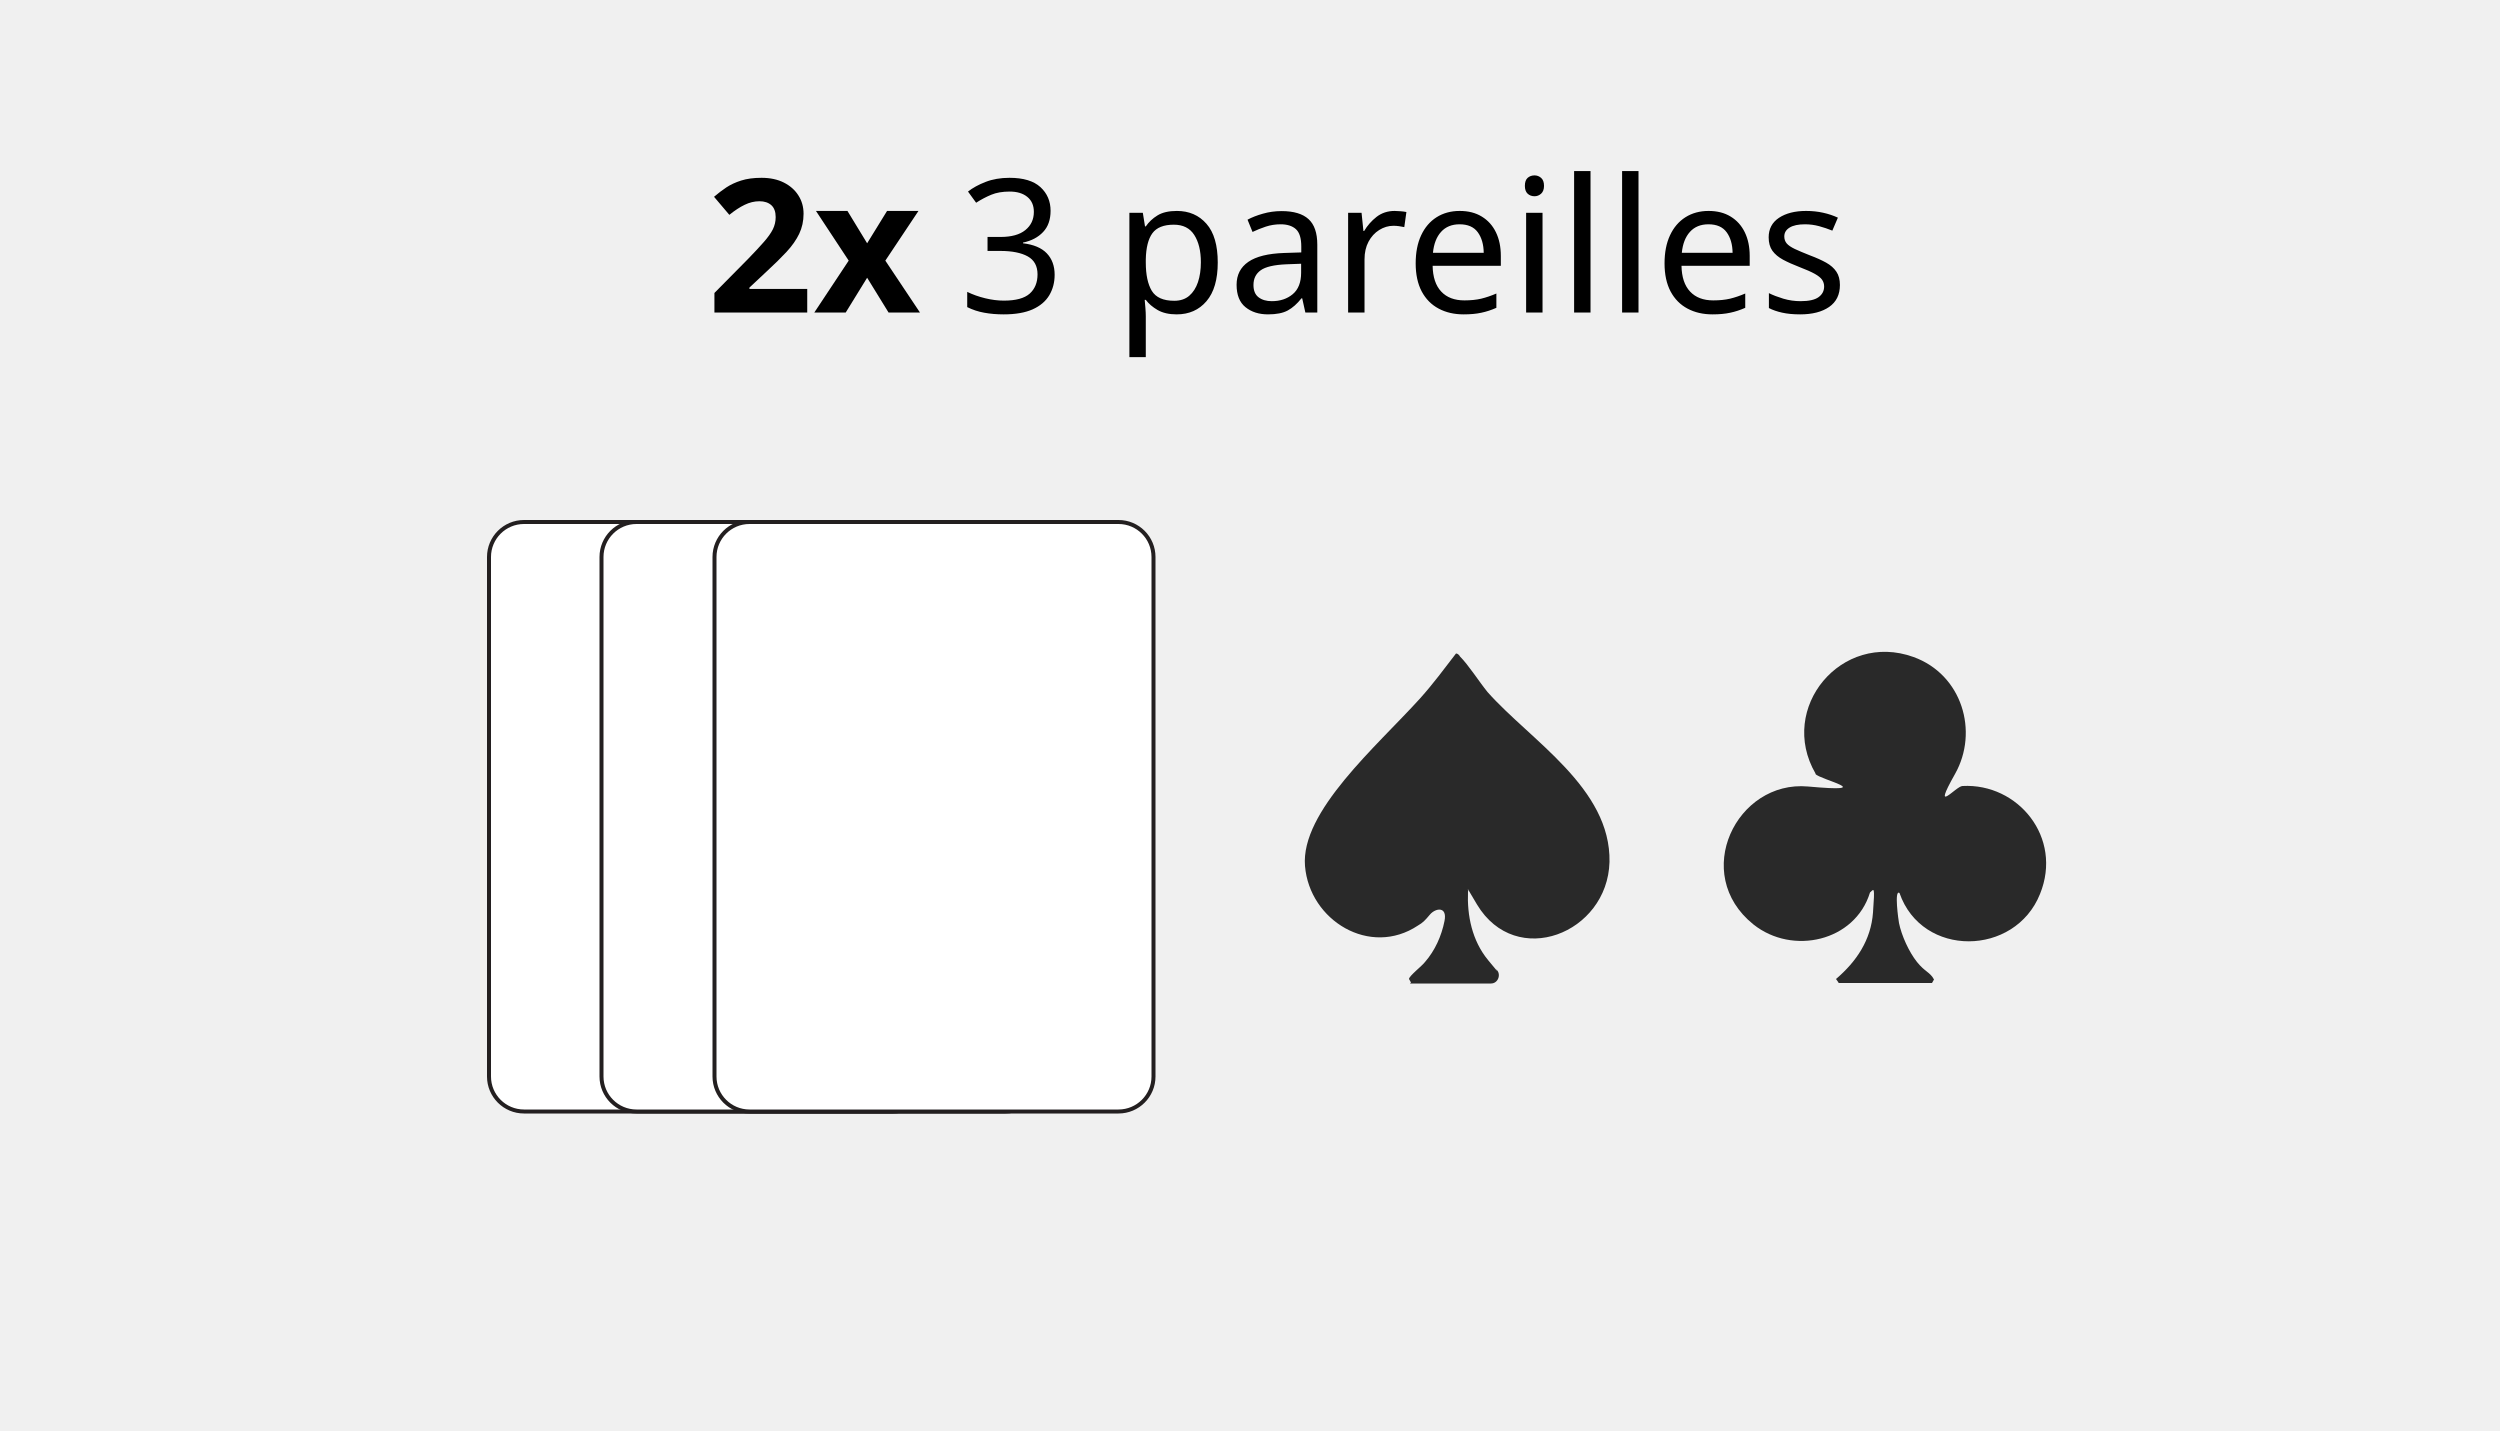
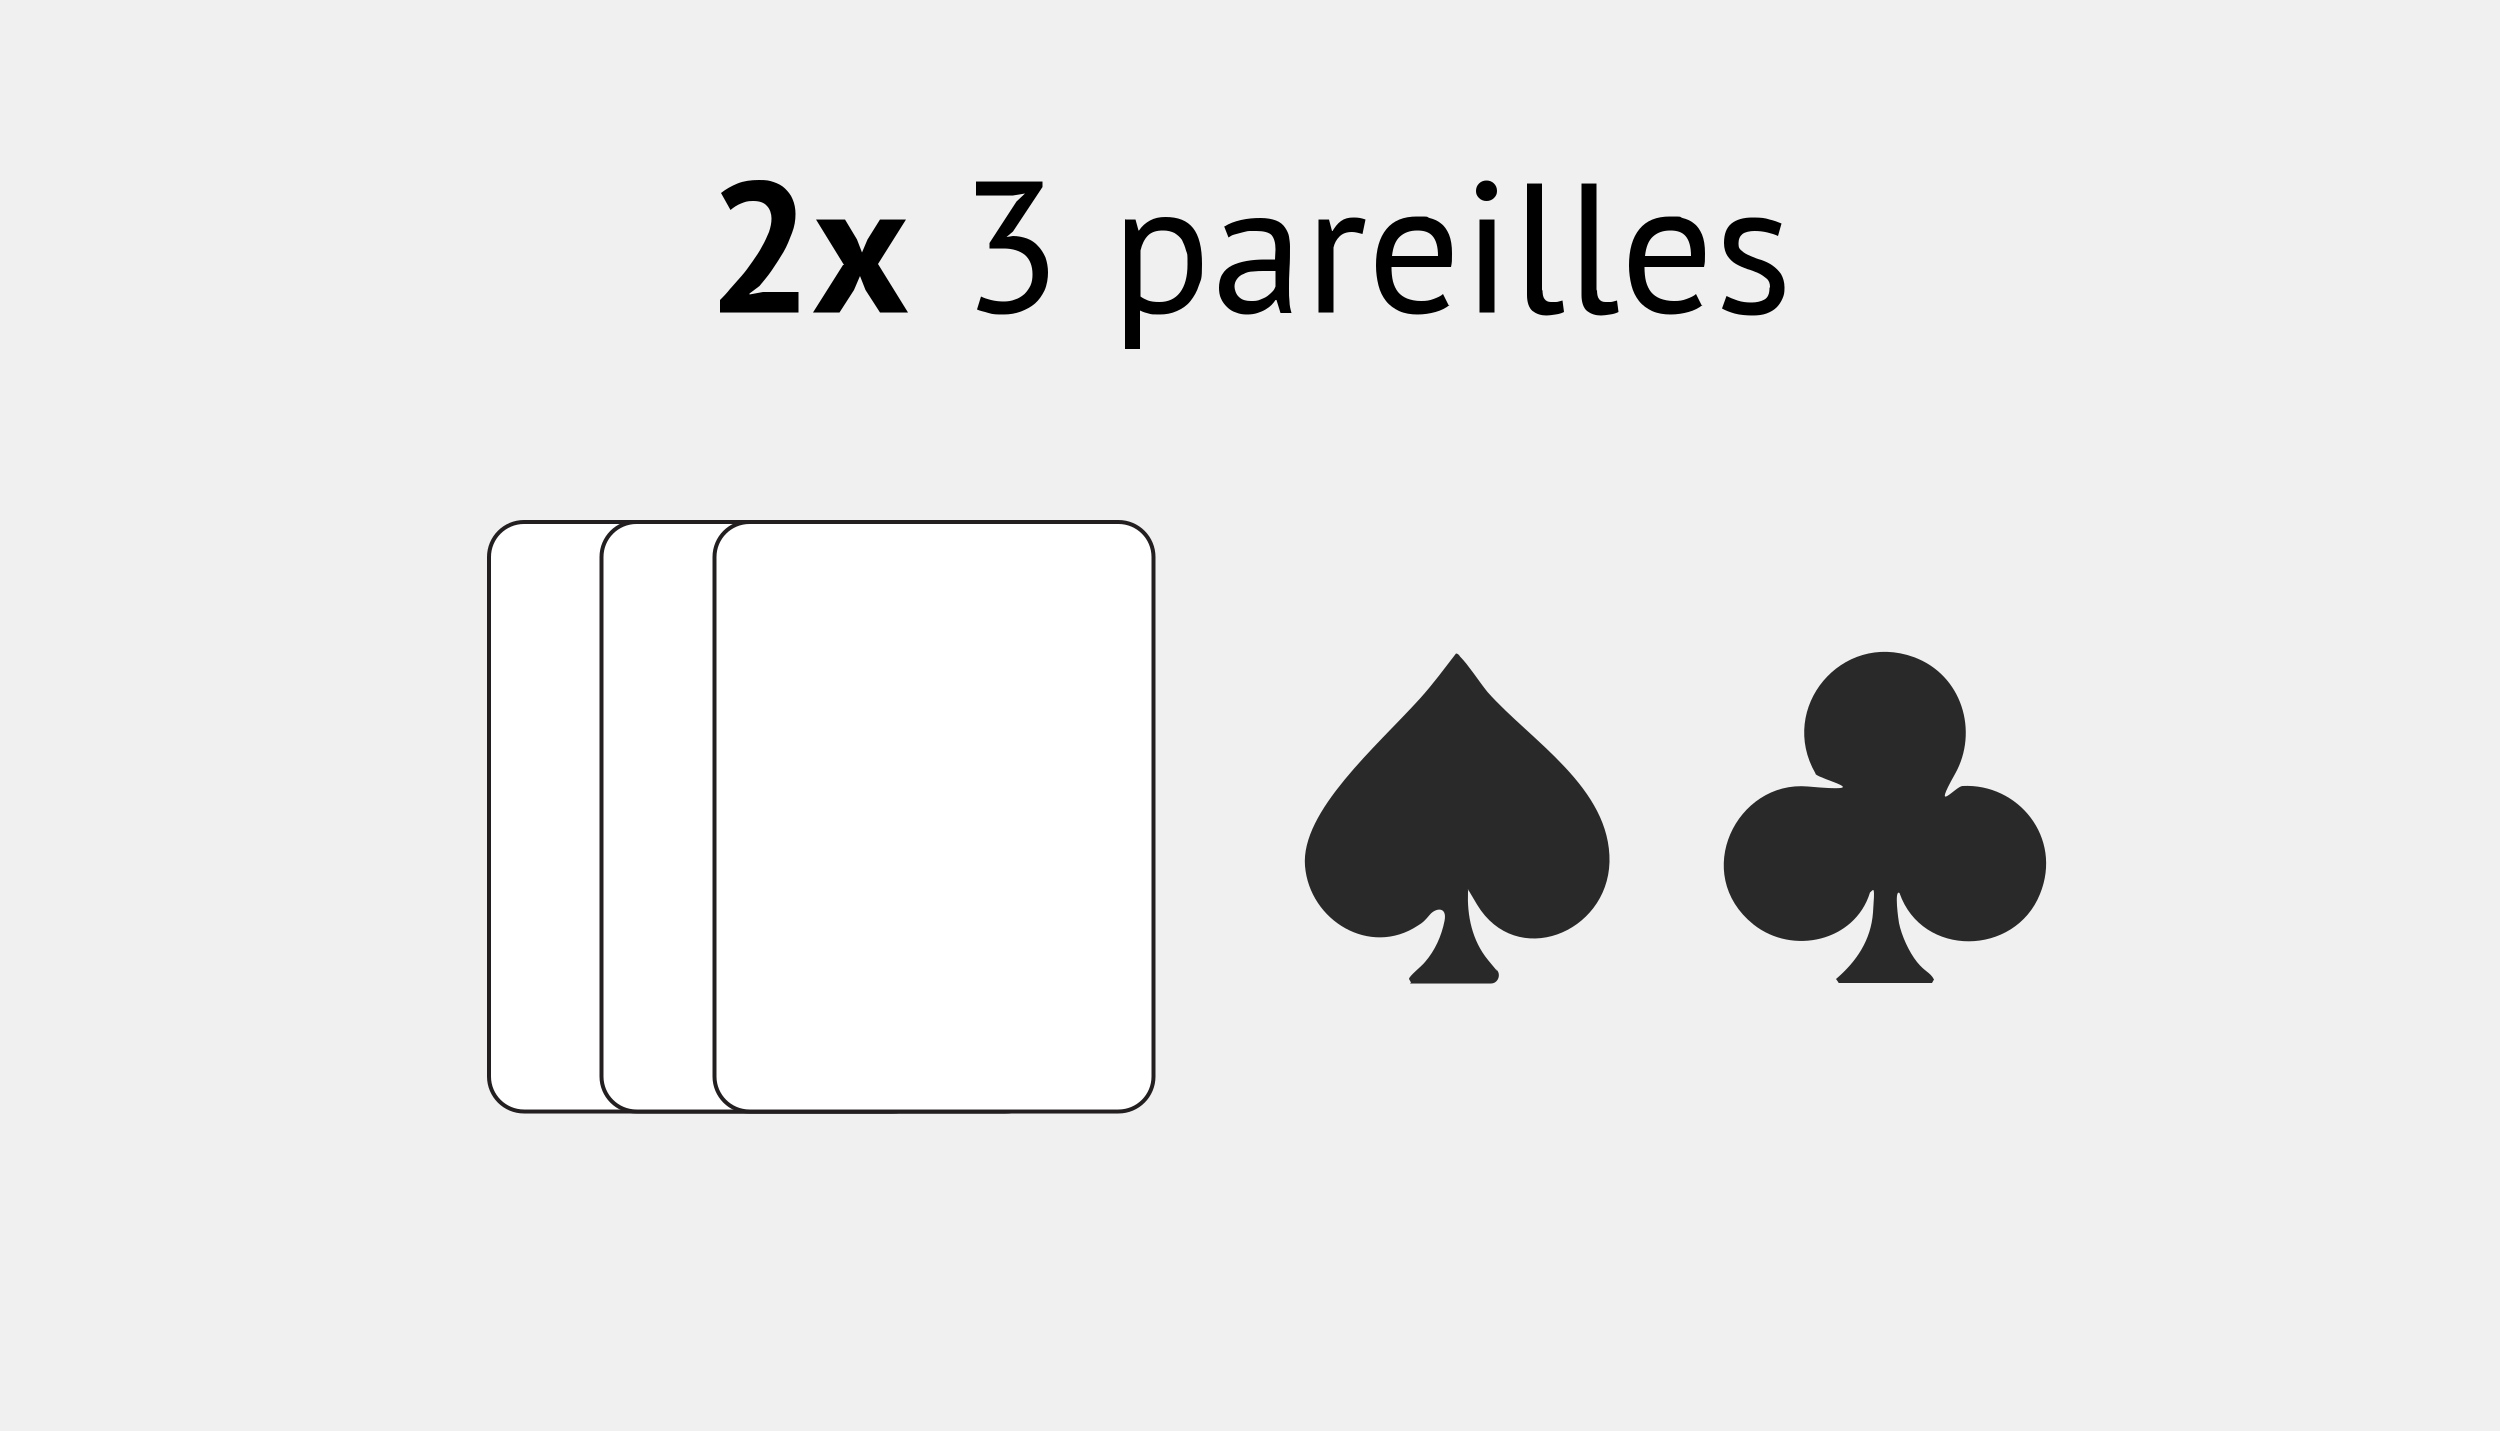
<svg xmlns="http://www.w3.org/2000/svg" id="Layer_1" version="1.1" viewBox="0 0 500 286.1">
  <g>
    <path d="M367.7,196.5l-.5-.7c4.1-3.5,7-7.8,7.4-13.3s.2-4.7-.6-4c-3,9.8-15.5,12.6-23.3,6.4-12.6-10.1-3.4-28.9,10.9-27.6s2.3-1.4,1.5-2.5h0s0,0,0-.1c-7.6-13.1,5.2-28.5,19.6-23.3,9.7,3.5,13.1,14.9,8.3,23.4s.2,2.4,1.5,2.4c11.1-.6,20.1,10.3,15.5,21.6-5,12.5-23.6,12.8-28.1-.2-1.1-.8-.2,5.5-.1,6,.5,2.5,2,5.8,3.6,7.8s2.6,2,3.4,3.5l-.4.7h-18.7Z" style="fill: #292929;" />
    <path d="M282.2,196.5l-.4-.7c0-.6,2.6-2.6,3.2-3.4,2-2.3,3.3-5.2,3.9-8.2s-1.8-2.6-2.9-1.3-1.4,1.6-2.4,2.2c-9.6,6.4-21.7-1-22.6-11.9s14.3-23.9,23-33.5c2.6-2.9,4.9-6,7.2-9,.4,0,.7.4.8.6,1.7,1.7,3.8,5,5.5,7.1,8.6,9.7,24.7,19.2,24.4,34-.4,14.3-18.7,21.5-26.5,8.5-7.8-13-1.2-3.2-1.8-2.6-.2,4.8.8,9.8,4,13.7s1.3,1.5,1.7,1.9c1,1,.3,2.8-1.1,2.8h-16.4.2Z" style="fill: #292929;" />
  </g>
  <g style="isolation: isolate;">
-     <text transform="translate(141.4 62.5)" style="font-family: PTSans-Bold, 'PT Sans'; font-size: 37.2px; font-weight: 700; isolation: isolate;">
-       <tspan x="0" y="0">2x</tspan>
-     </text>
-     <text transform="translate(182.1 62.5)" style="font-family: PTSans-Regular, 'PT Sans'; font-size: 37.2px; isolation: isolate;">
-       <tspan x="0" y="0" xml:space="preserve"> 3 pareilles</tspan>
-     </text>
+     <g style="isolation: isolate;">
+       <path d="M159.1,42.8c0,1.3-.2,2.5-.7,3.8-.5,1.3-1,2.6-1.7,3.8s-1.5,2.4-2.3,3.6-1.7,2.2-2.5,3.2l-2,1.5v.2l2.7-.5h7.1v4.1h-15.7v-2.5c.6-.6,1.3-1.3,2-2.2.7-.8,1.5-1.7,2.3-2.6.8-.9,1.5-1.9,2.2-2.9s1.4-2,1.9-3c.6-1,1-2,1.4-2.9.3-.9.5-1.8.5-2.7s-.3-1.9-.9-2.5c-.6-.7-1.5-1-2.8-1s-1.6.2-2.4.5c-.8.3-1.5.8-2.1,1.3l-1.9-3.4c1-.8,2.1-1.4,3.3-1.9,1.2-.5,2.7-.7,4.3-.7s2,.1,2.9.4c.9.3,1.7.7,2.3,1.3.6.6,1.2,1.3,1.5,2.1.4.9.6,1.9.6,3Z" />
+       <path d="M168.8,53l-5.6-9.1h5.8l2.4,4,1,2.6,1.1-2.6,2.5-4h5.2l-5.6,8.9,6,9.7h-5.6l-2.9-4.5-1.1-2.8-1.2,2.8-2.9,4.5h-5.3l6-9.5Z" />
+     </g>
+     <g style="isolation: isolate;">
+       <path d="M200.7,60.3c.8,0,1.6-.1,2.3-.4.7-.2,1.3-.6,1.9-1.1.5-.5.9-1.1,1.2-1.7.3-.7.4-1.4.4-2.2,0-1.7-.5-3-1.5-3.9-1-.8-2.4-1.3-4.3-1.3h-2.8v-1.1l5.4-8.3,1.7-1.6-2.4.4h-7.4v-2.8h13.3v1.1l-5.9,8.9-1.3,1.1h0c0,0,1.3-.2,1.3-.2,1,0,1.9.2,2.8.5.8.3,1.6.8,2.2,1.5.6.6,1.1,1.4,1.5,2.3.3.9.5,1.9.5,3s-.2,2.5-.7,3.6c-.5,1-1.1,1.9-1.9,2.6-.8.7-1.8,1.2-2.8,1.6-1.1.4-2.2.6-3.5.6s-2.1,0-3-.3-1.7-.4-2.3-.7l.8-2.6c.6.3,1.2.5,2,.7.8.2,1.7.3,2.6.3Z" />
+       <path d="M225.1,43.9h2l.6,2.2h.1c.6-.9,1.3-1.5,2.2-2,.9-.5,1.9-.7,3.1-.7,2.5,0,4.3.7,5.5,2.2,1.2,1.5,1.8,3.9,1.8,7.2s-.2,3-.6,4.2c-.4,1.3-1,2.3-1.7,3.2-.7.9-1.6,1.5-2.7,2-1.1.5-2.2.7-3.5.7s-1.6,0-2.2-.2c-.5-.1-1.1-.3-1.7-.6v7.7h-3v-26ZM232.6,46.1c-1.3,0-2.3.3-3,1-.7.7-1.2,1.7-1.5,3v9.2c.4.3,1,.6,1.5.8.6.2,1.3.3,2.3.3,1.7,0,3.1-.6,4.1-1.9,1-1.3,1.5-3.2,1.5-5.6s0-1.9-.3-2.8c-.2-.8-.5-1.5-.8-2.1-.4-.6-.9-1-1.5-1.4-.6-.3-1.4-.5-2.2-.5Z" />
+       <path d="M244.9,45.3c.9-.6,2-1,3.3-1.3,1.3-.3,2.6-.4,3.9-.4s2.3.2,3.1.5c.8.3,1.4.8,1.8,1.4.4.6.7,1.2.8,1.8.1.7.2,1.3.2,2,0,1.5,0,2.9-.1,4.4s-.1,2.8-.1,4,0,1.8.1,2.6c0,.8.2,1.6.4,2.3h-2.2l-.8-2.6h-.2c-.2.3-.5.7-.8,1s-.7.6-1.2.9c-.5.3-1,.5-1.6.7s-1.3.3-2.1.3-1.5-.1-2.2-.4c-.7-.2-1.3-.6-1.8-1.1-.5-.5-.9-1-1.2-1.7-.3-.6-.4-1.4-.4-2.2s.2-2,.7-2.7c.4-.7,1.1-1.3,1.9-1.7.8-.4,1.8-.7,2.9-.9,1.1-.2,2.4-.3,3.7-.3h1c.3,0,.7,0,1,0,0-.7.1-1.4.1-2,0-1.4-.3-2.3-.8-2.9-.5-.5-1.5-.8-3-.8s-.9,0-1.4,0c-.5,0-1,.2-1.5.3-.5.1-1,.3-1.5.4s-.9.4-1.2.6l-.9-2.3ZM250.2,60.2c.7,0,1.3,0,1.9-.3.5-.2,1-.4,1.4-.7.4-.3.7-.6,1-.9.3-.3.5-.7.6-1v-3.1c-.3,0-.7,0-1.1,0-.4,0-.7,0-1.1,0-.8,0-1.5,0-2.3.1-.7,0-1.4.2-1.9.5-.6.2-1,.6-1.3,1s-.5.9-.5,1.5.3,1.6.9,2.1c.6.6,1.4.8,2.4.8Z" />
+       <path d="M272.5,46.8c-.7-.2-1.5-.4-2.1-.4-1.1,0-1.9.3-2.5.9-.6.6-1,1.3-1.2,2.2v13h-3v-18.6h2.1l.6,2.3h.1c.5-.8,1-1.5,1.7-2,.7-.5,1.5-.7,2.5-.7s1.5.1,2.4.4l-.6,2.9Z" />
+       <path d="M289.9,61c-.7.6-1.7,1.1-2.8,1.4-1.1.3-2.3.5-3.6.5s-2.6-.2-3.7-.7c-1-.5-1.9-1.1-2.6-2-.7-.9-1.2-1.9-1.5-3.1s-.5-2.5-.5-4c0-3.2.7-5.6,2.1-7.3,1.4-1.7,3.4-2.5,6.1-2.5s1.7,0,2.5.3c.8.2,1.6.5,2.3,1.1.7.5,1.2,1.3,1.6,2.2.4,1,.6,2.2.6,3.8s0,1.7-.2,2.7h-11.9c0,1.1.1,2.1.3,2.9.2.8.6,1.6,1,2.1.5.6,1.1,1,1.8,1.3.8.3,1.7.5,2.8.5s1.7-.1,2.5-.4c.8-.3,1.5-.6,1.9-1l1.1,2.2ZM283.5,46.1c-1.5,0-2.6.4-3.5,1.2-.9.8-1.4,2.1-1.6,3.9h9.2c0-1.9-.4-3.2-1.1-4-.7-.8-1.7-1.1-3.1-1.1Z" />
+       <path d="M295.2,38.2c0-.6.2-1.1.6-1.5.4-.4.9-.6,1.5-.6s1.1.2,1.5.6.6.9.6,1.5-.2,1-.6,1.4-.9.6-1.5.6-1.1-.2-1.5-.6c-.4-.4-.6-.8-.6-1.4ZM295.9,43.9h3v18.6h-3v-18.6Z" />
+       <path d="M308.5,57.9c0,.9.1,1.5.4,1.9.3.4.7.6,1.3.6s.7,0,1,0c.4,0,.8-.2,1.3-.3l.3,2.3c-.4.2-.9.4-1.7.5-.7.1-1.3.2-1.8.2-1.1,0-2-.3-2.8-.9-.7-.6-1.1-1.7-1.1-3.2v-22.3h3v21.5Z" />
+       <path d="M319.4,57.9c0,.9.1,1.5.4,1.9s.7.6,1.3.6.7,0,1,0c.4,0,.8-.2,1.3-.3l.3,2.3c-.4.2-.9.4-1.7.5-.7.1-1.3.2-1.8.2-1.1,0-2-.3-2.8-.9-.7-.6-1.1-1.7-1.1-3.2v-22.3h3v21.5Z" />
+       <path d="M340.5,61c-.7.6-1.7,1.1-2.8,1.4-1.1.3-2.3.5-3.6.5s-2.6-.2-3.7-.7c-1-.5-1.9-1.1-2.6-2-.7-.9-1.2-1.9-1.5-3.1s-.5-2.5-.5-4c0-3.2.7-5.6,2.1-7.3,1.4-1.7,3.4-2.5,6.1-2.5s1.7,0,2.5.3c.8.2,1.6.5,2.3,1.1.7.5,1.2,1.3,1.6,2.2.4,1,.6,2.2.6,3.8s0,1.7-.2,2.7h-11.9c0,1.1.1,2.1.3,2.9.2.8.6,1.6,1,2.1.5.6,1.1,1,1.8,1.3.8.3,1.7.5,2.8.5s1.7-.1,2.5-.4c.8-.3,1.5-.6,1.9-1l1.1,2.2ZM334.1,46.1c-1.5,0-2.6.4-3.5,1.2-.9.8-1.4,2.1-1.6,3.9h9.2c0-1.9-.4-3.2-1.1-4-.7-.8-1.7-1.1-3.1-1.1Z" />
+       <path d="M354,57.4c0-.7-.2-1.3-.7-1.7s-1-.8-1.7-1.1c-.7-.3-1.4-.6-2.2-.8-.8-.3-1.5-.6-2.2-1s-1.2-.9-1.7-1.6c-.4-.6-.7-1.5-.7-2.6,0-1.8.5-3.1,1.5-3.9s2.4-1.2,4.2-1.2,2.5.1,3.4.4c.9.2,1.7.5,2.4.8l-.7,2.5c-.6-.3-1.3-.5-2.1-.7s-1.7-.3-2.6-.3-1.9.2-2.4.6c-.5.4-.8,1-.8,1.9s.2,1.1.7,1.5c.4.4,1,.7,1.7,1,.7.3,1.4.6,2.2.8.8.3,1.5.6,2.2,1.1s1.2,1,1.7,1.7c.4.7.7,1.6.7,2.7s-.1,1.5-.4,2.2c-.3.7-.7,1.3-1.2,1.8s-1.2.9-2,1.2-1.8.4-2.8.4-2.6-.1-3.6-.4c-1-.3-1.8-.6-2.5-1l.9-2.5c.6.3,1.3.6,2.2.9.9.3,1.8.4,2.8.4s1.9-.2,2.6-.6c.7-.4,1-1.2,1-2.3Z" />
+     </g>
  </g>
  <g>
    <rect x="97.8" y="104.4" width="87.8" height="117.9" rx="7" ry="7" style="fill: #fff; stroke: #231f20; stroke-miterlimit: 10; stroke-width: .8px;" />
    <rect x="120.3" y="104.4" width="87.8" height="117.9" rx="7" ry="7" style="fill: #fff; stroke: #231f20; stroke-miterlimit: 10; stroke-width: .8px;" />
    <rect x="142.9" y="104.4" width="87.8" height="117.9" rx="7" ry="7" style="fill: #fff; stroke: #231f20; stroke-miterlimit: 10; stroke-width: .8px;" />
  </g>
</svg>
